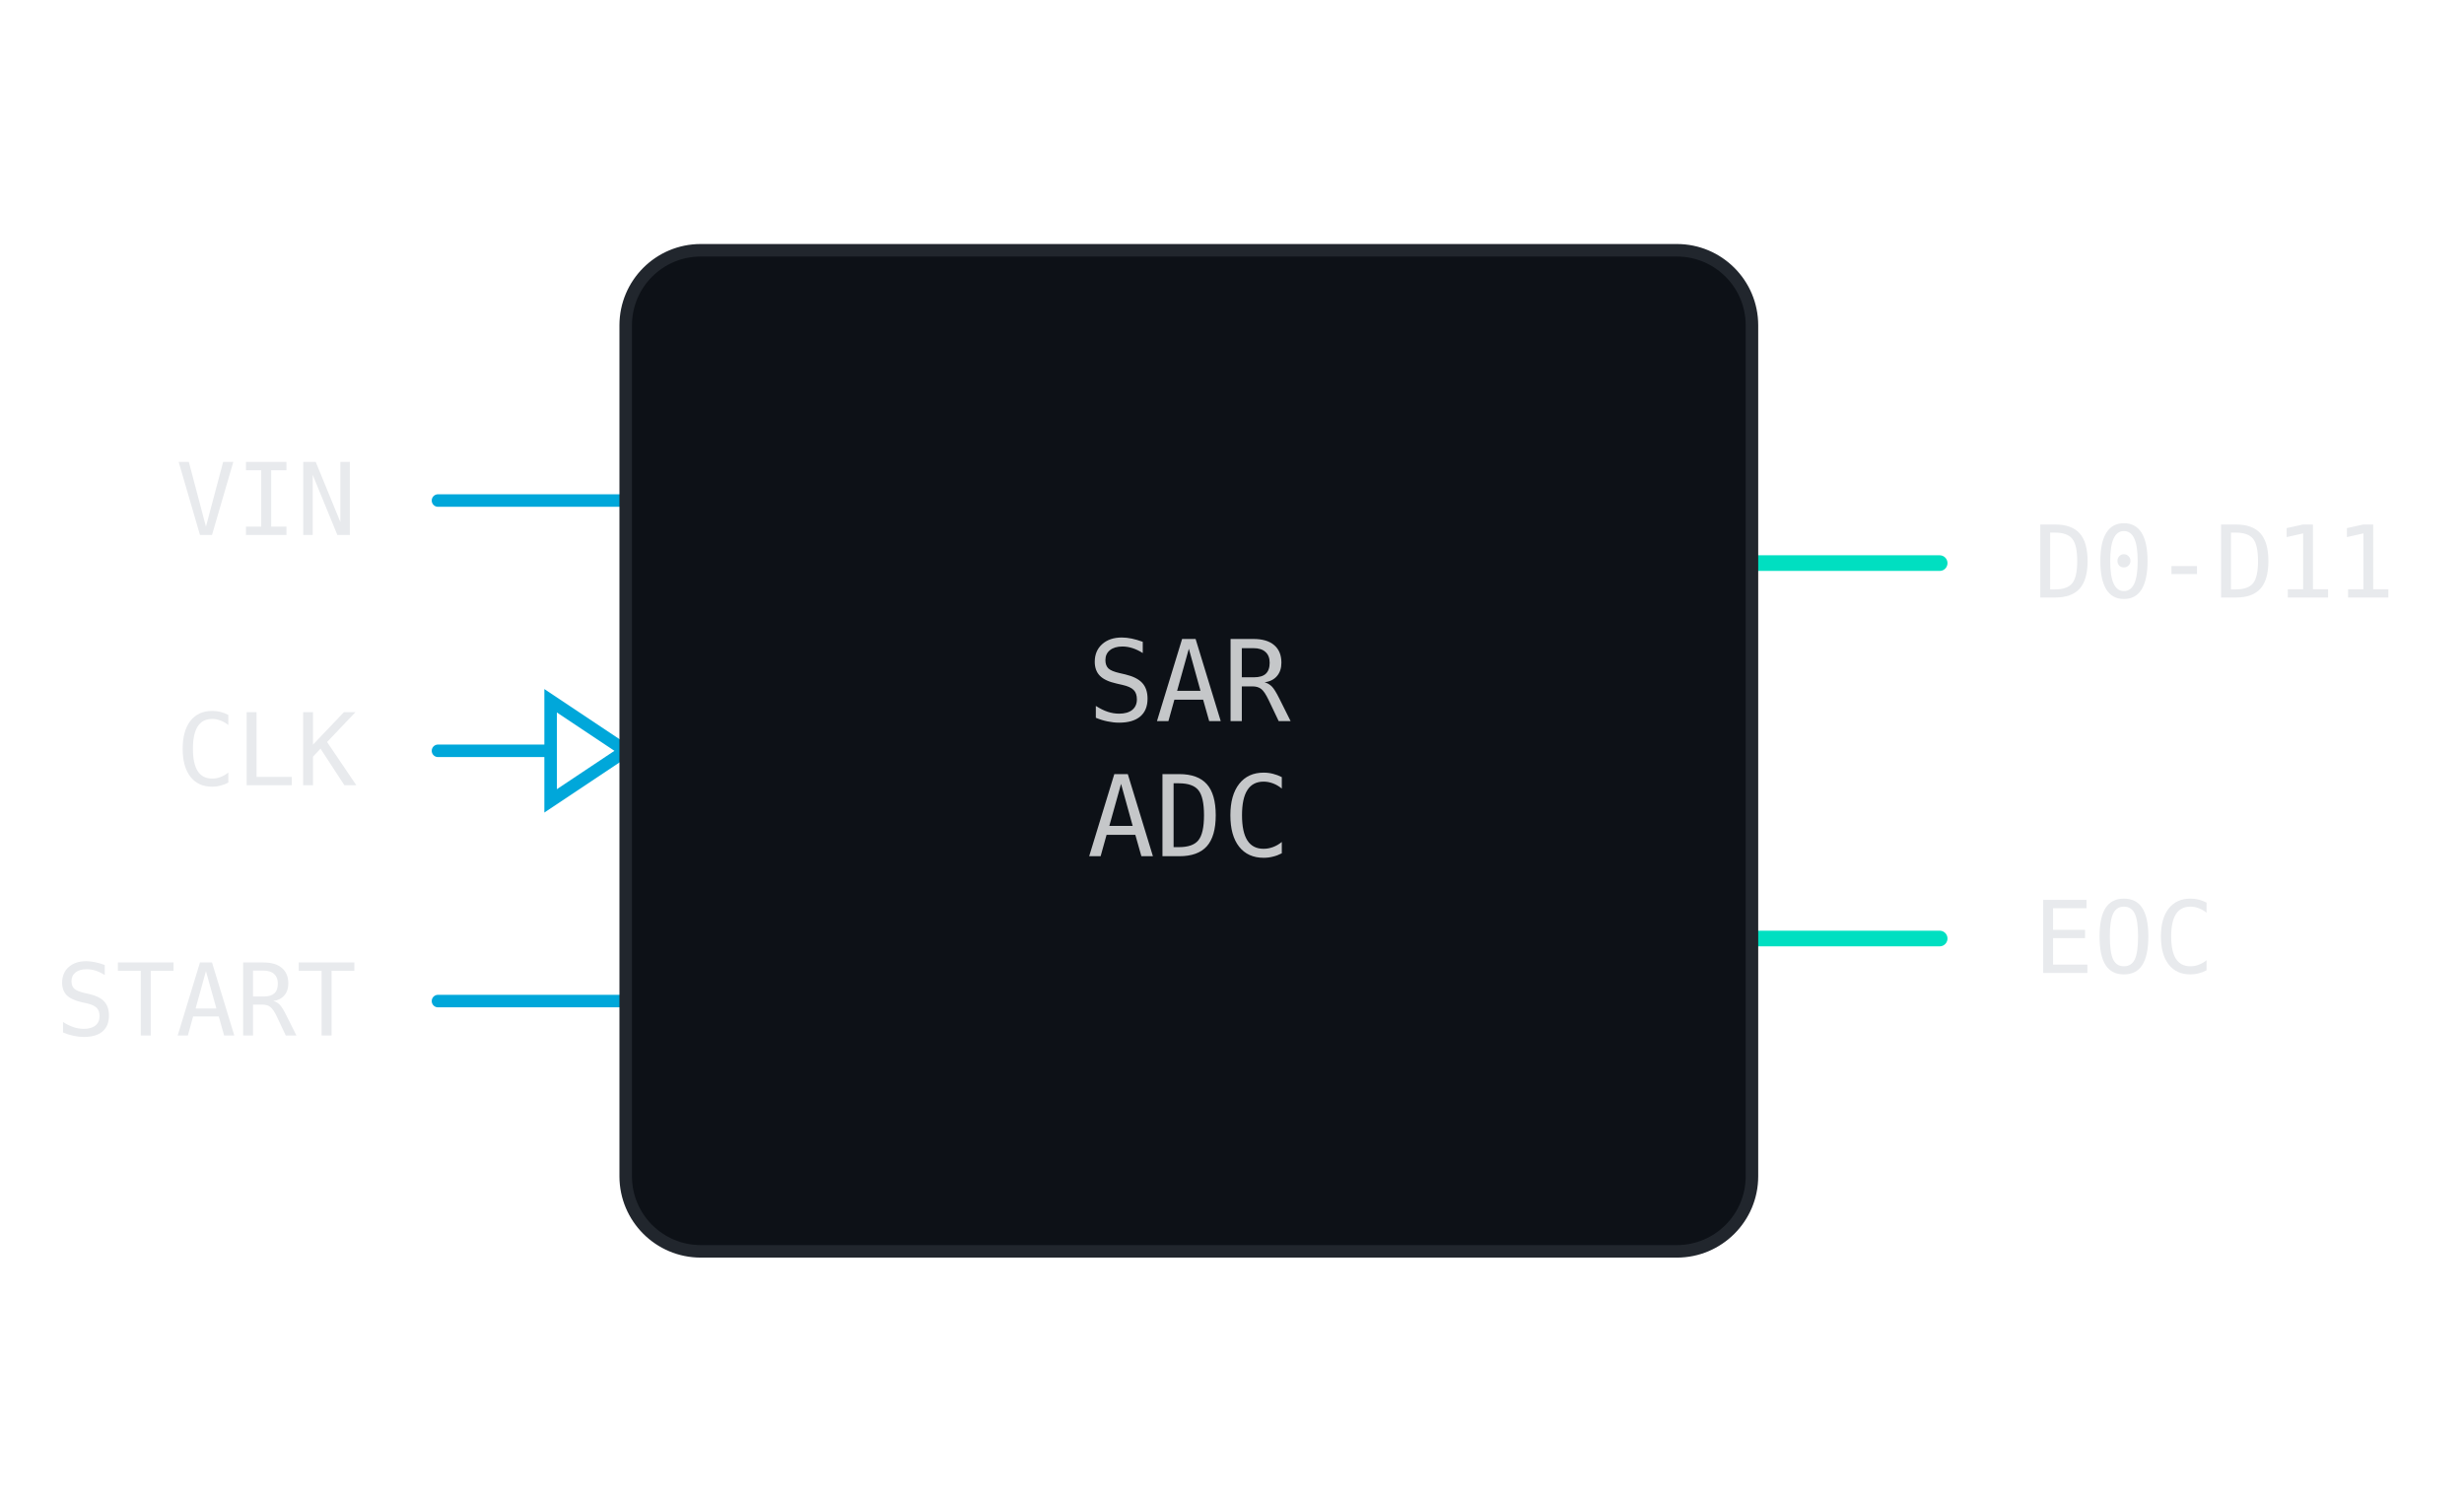
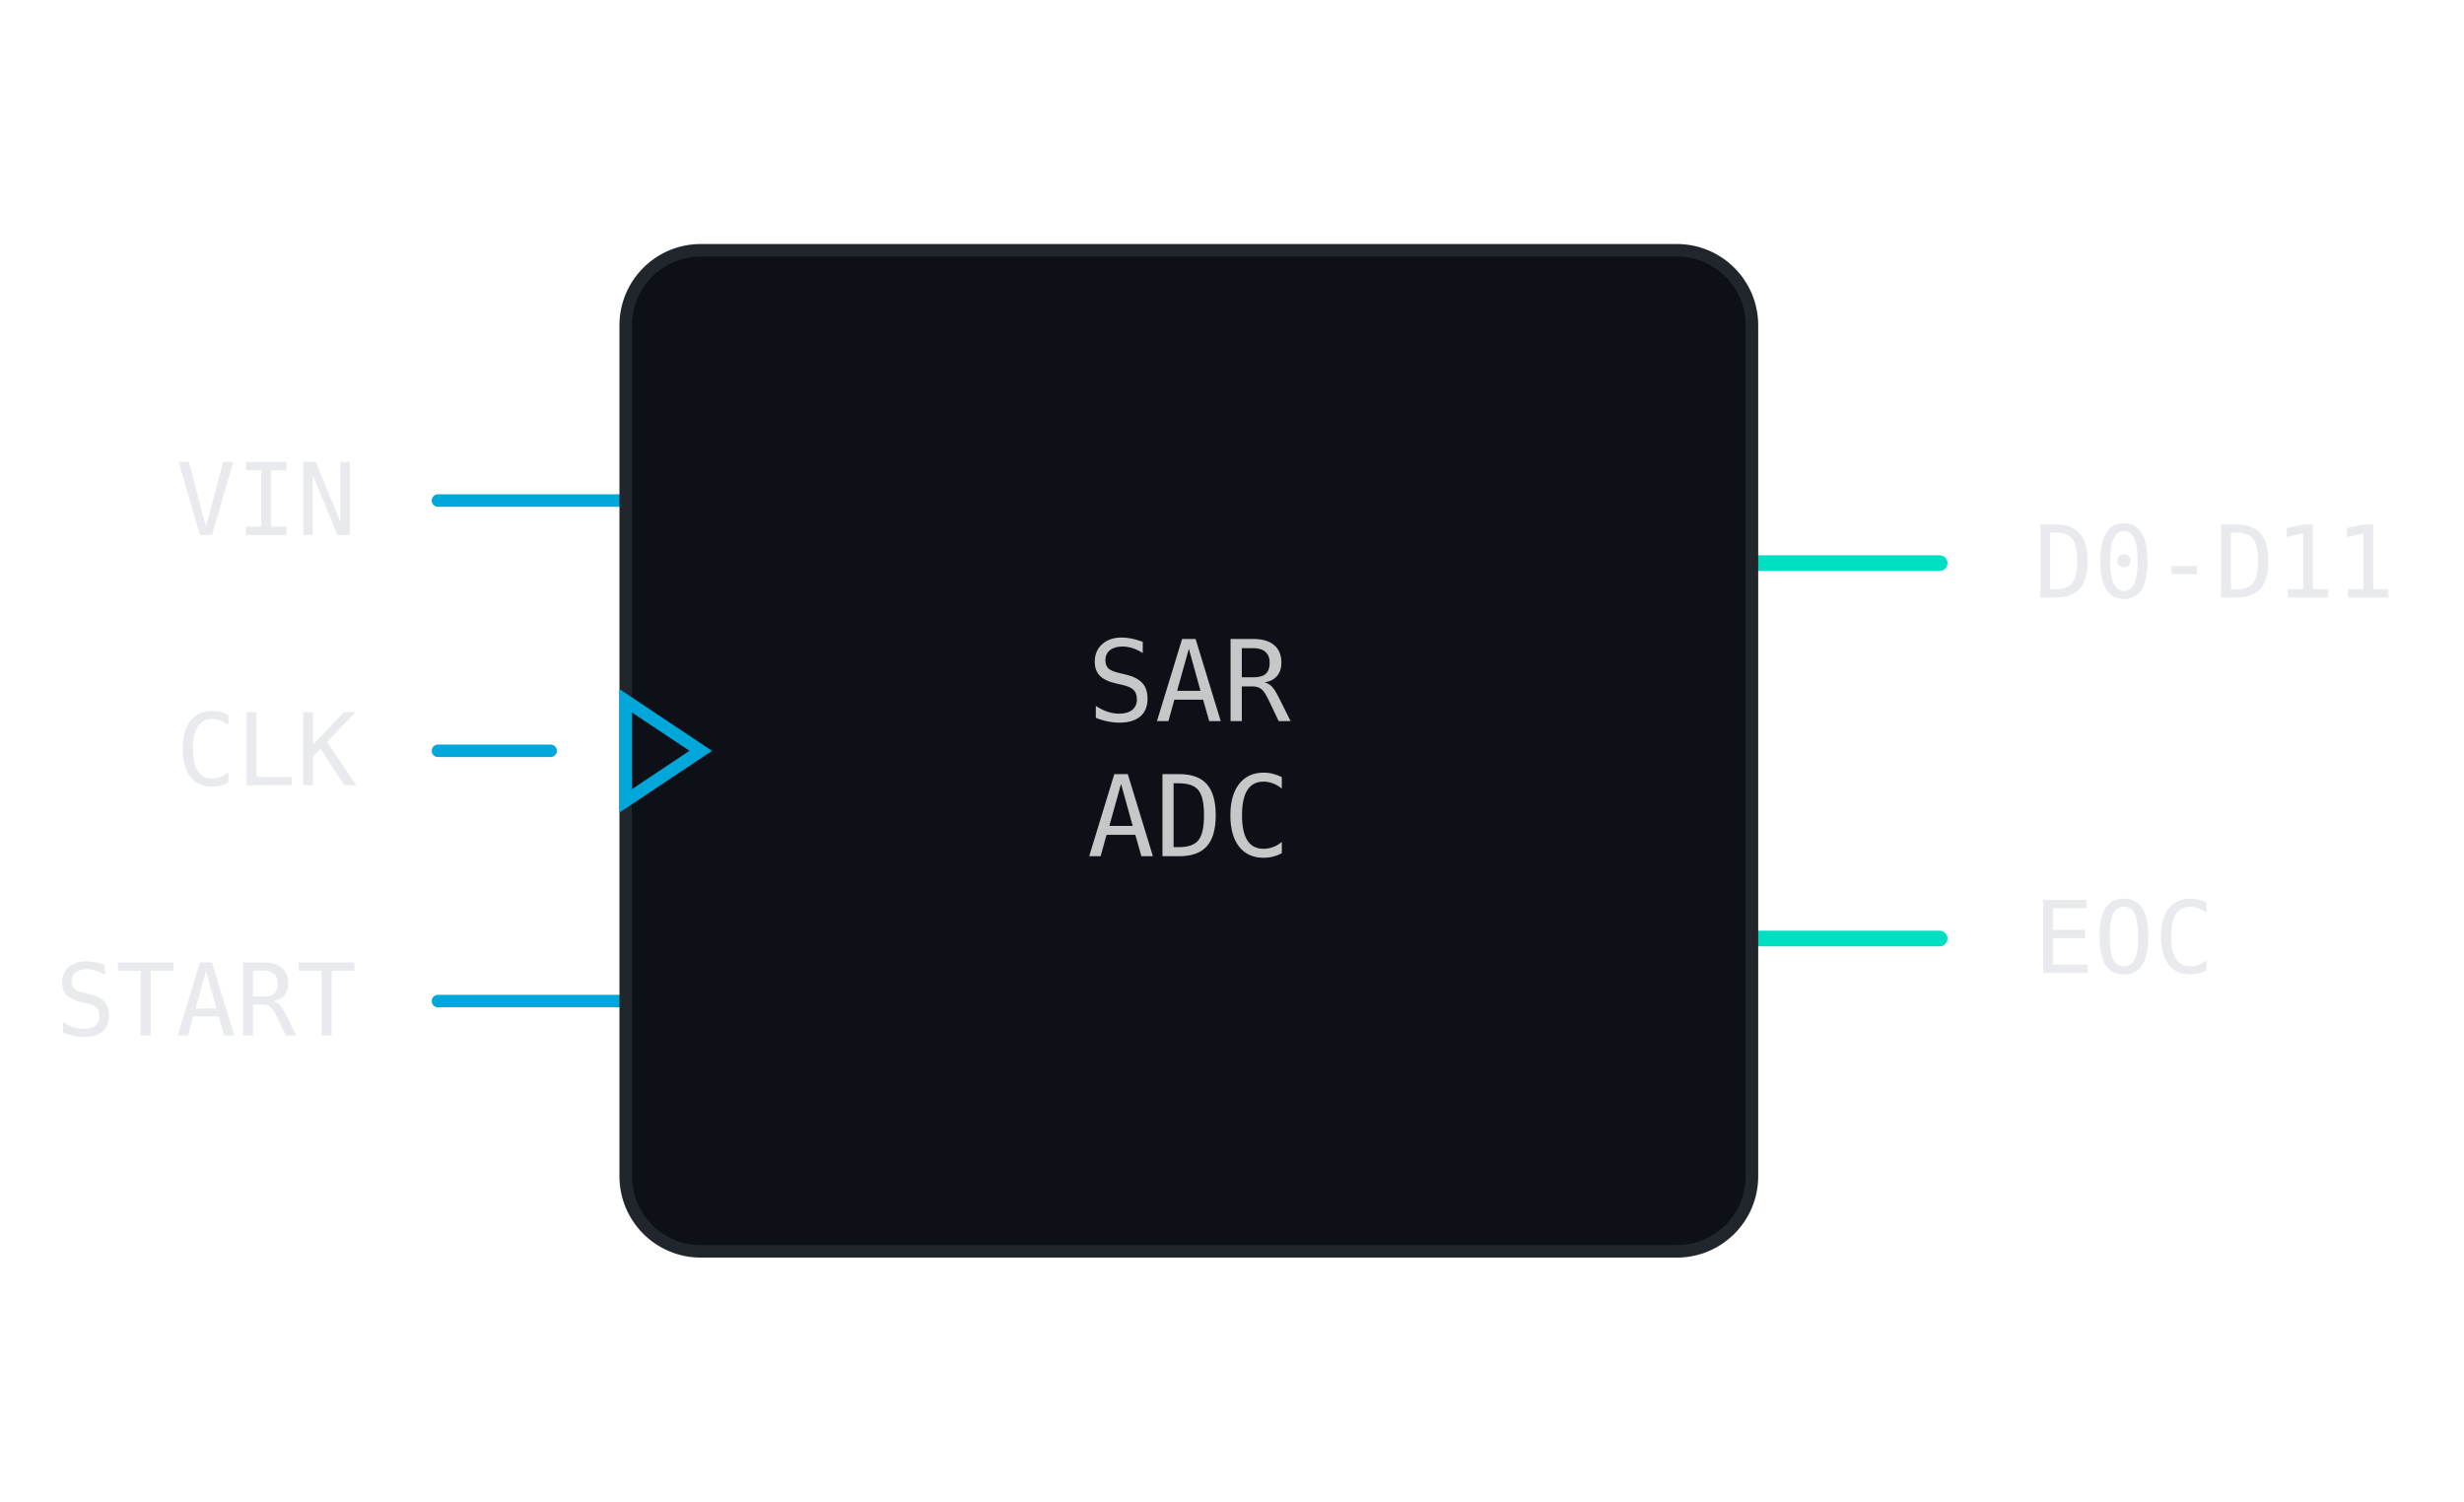
<svg xmlns="http://www.w3.org/2000/svg" viewBox="0 0 393.8 240" role="img" aria-label="Successive Approximation ADC symbol">
  <line x1="70" y1="80" x2="100" y2="80" stroke="#00a7da" stroke-width="2" stroke-linecap="round" />
  <line x1="70" y1="120" x2="88" y2="120" stroke="#00a7da" stroke-width="2" stroke-linecap="round" />
-   <polygon points="88,112 100,120 88,128" fill="none" stroke="#00a7da" stroke-width="2" />
  <line x1="70" y1="160" x2="100" y2="160" stroke="#00a7da" stroke-width="2" stroke-linecap="round" />
  <line x1="280" y1="90" x2="310" y2="90" stroke="#00dfc1" stroke-width="2.5" stroke-linecap="round" />
  <line x1="280" y1="150" x2="310" y2="150" stroke="#00dfc1" stroke-width="2.5" stroke-linecap="round" />
  <rect x="100" y="40" width="180" height="160" rx="12" ry="12" fill="#0d1117" stroke="#21262d" stroke-width="2" />
+   <polygon points="100,112 112,120 100,128" fill="none" stroke="#00a7da" stroke-width="2" />
  <text x="190" y="115.25" fill="#c5c7c9" font-family="Consolas" font-size="18" font-weight="400" text-anchor="middle">SAR</text>
  <text x="190" y="136.85" fill="#c5c7c9" font-family="Consolas" font-size="18" font-weight="400" text-anchor="middle">ADC</text>
  <text x="57" y="85.5" fill="#e8eaed" font-family="Consolas" font-size="16" font-weight="400" text-anchor="end">VIN</text>
  <text x="57" y="125.5" fill="#e8eaed" font-family="Consolas" font-size="16" font-weight="400" text-anchor="end">CLK</text>
  <text x="57" y="165.5" fill="#e8eaed" font-family="Consolas" font-size="16" font-weight="400" text-anchor="end">START</text>
  <text x="325" y="95.5" fill="#e8eaed" font-family="Consolas" font-size="16" font-weight="400" text-anchor="start">D0-D11</text>
  <text x="325" y="155.5" fill="#e8eaed" font-family="Consolas" font-size="16" font-weight="400" text-anchor="start">EOC</text>
</svg>
